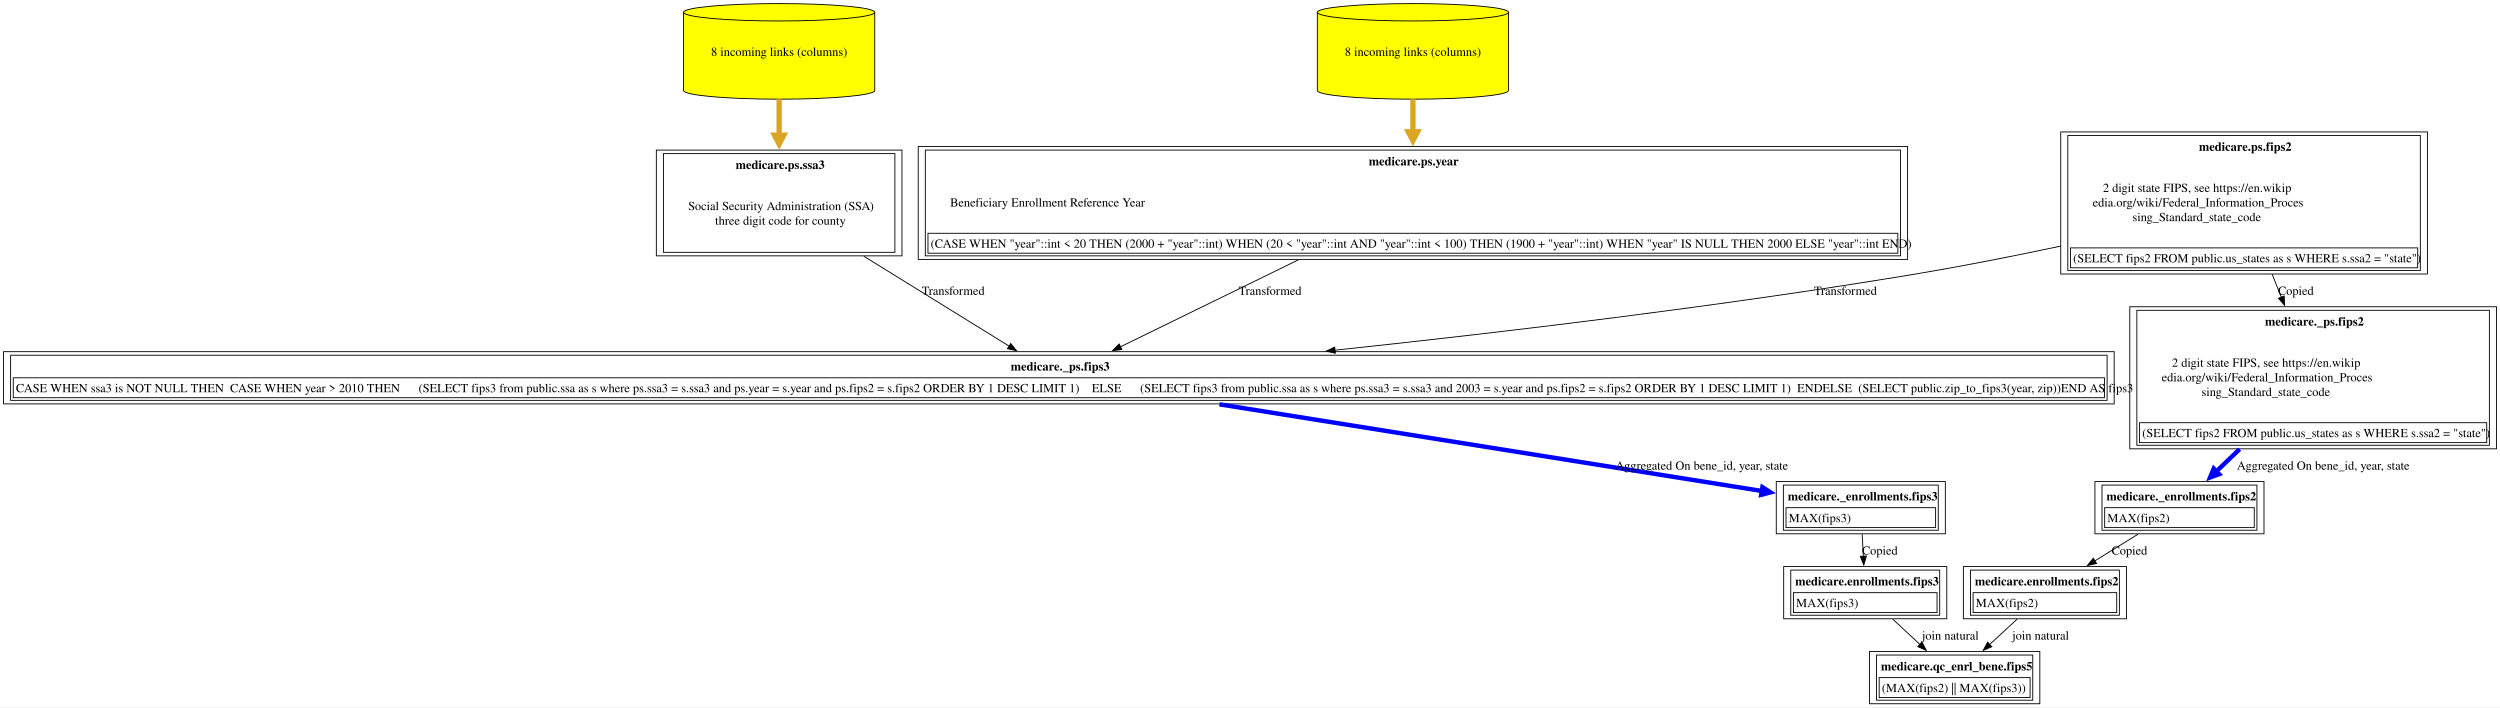
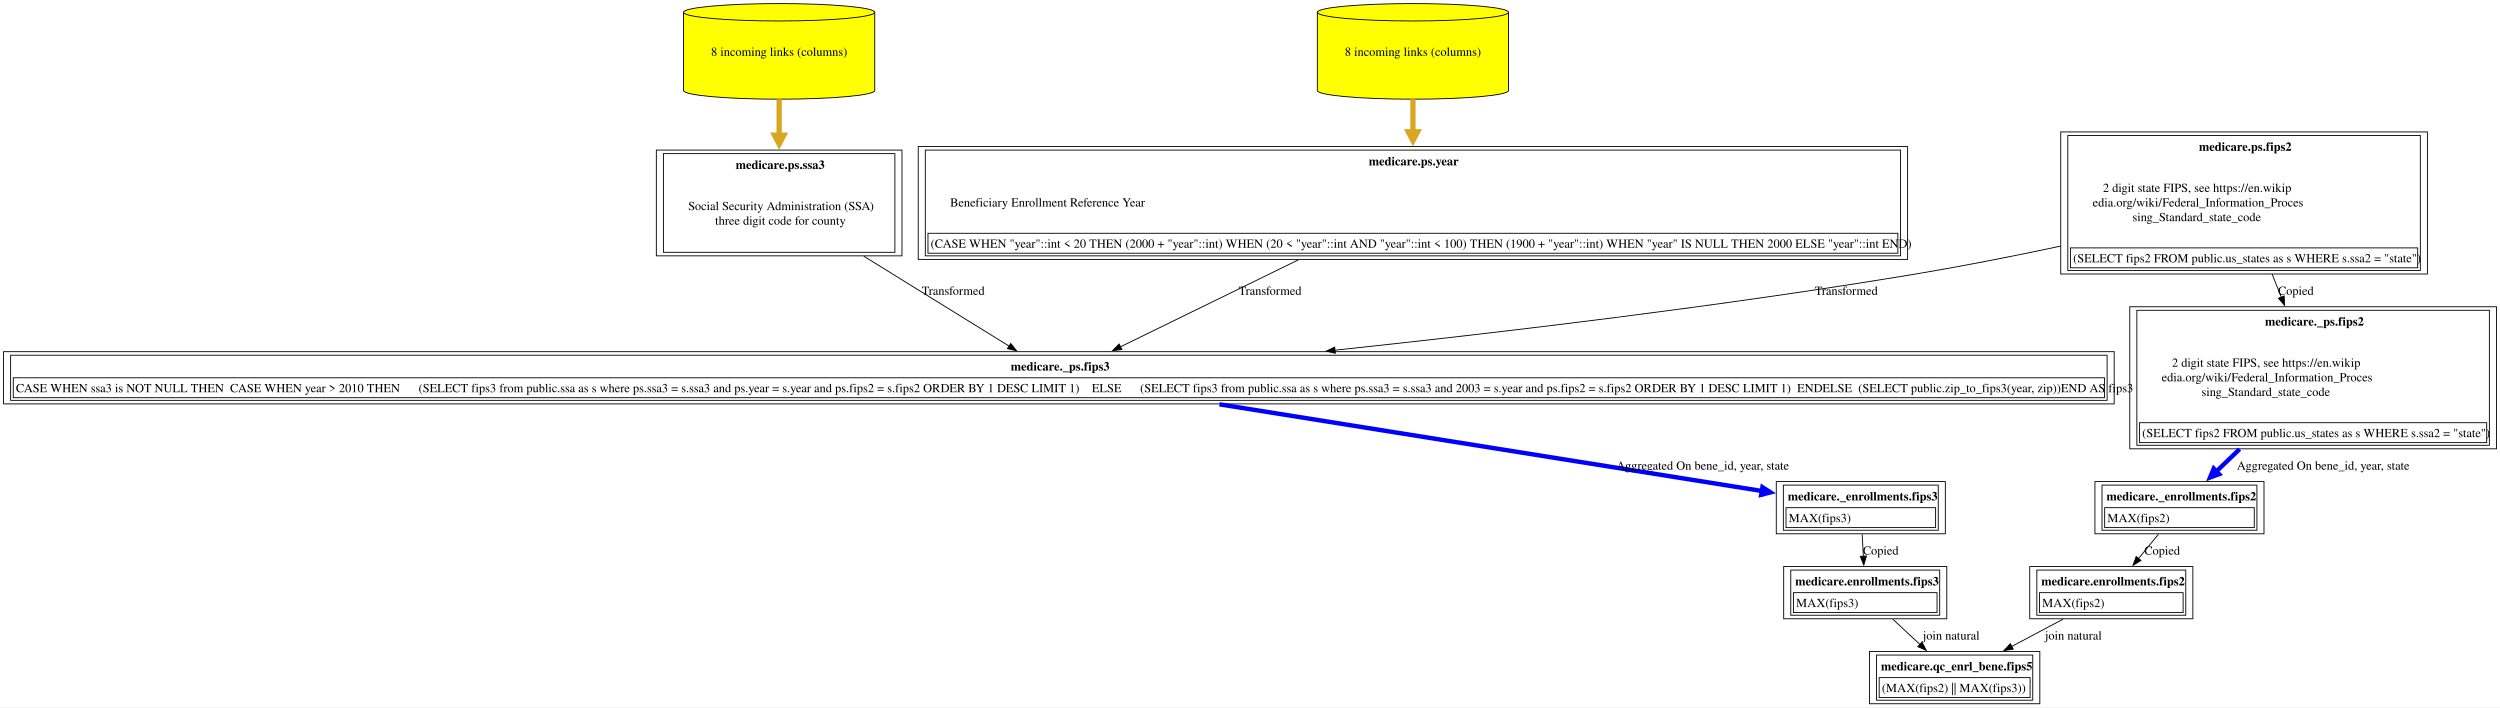
<svg xmlns="http://www.w3.org/2000/svg" xmlns:xlink="http://www.w3.org/1999/xlink" width="2824pt" height="799pt" viewBox="0.00 0.00 2824.38 799.00">
  <g id="graph0" class="graph" transform="scale(1 1) rotate(0) translate(4 795)">
    <polygon fill="white" stroke="none" points="-4,4 -4,-795 2820.38,-795 2820.38,4 -4,4" />
    <g id="node1" class="node">
      <g id="a_node1">
        <a xlink:href="../medicare.qc_enrl_bene/fips5.html" xlink:title="&lt;TABLE&gt;" target="_blank">
          <polygon fill="none" stroke="black" points="2300.5,-59 2108,-59 2108,0 2300.5,0 2300.5,-59" />
          <text text-anchor="start" x="2121" y="-37.7" font-family="Times,serif" font-weight="bold" font-size="14.00">medicare.qc_enrl_bene.fips5</text>
          <polygon fill="none" stroke="black" points="2119,-7 2119,-29.5 2289.5,-29.5 2289.5,-7 2119,-7" />
          <text text-anchor="start" x="2122" y="-13.2" font-family="Times,serif" font-size="14.00">(MAX(fips2) || MAX(fips3))</text>
          <polygon fill="none" stroke="black" points="2116,-4 2116,-55 2292.5,-55 2292.5,-4 2116,-4" />
        </a>
      </g>
    </g>
    <g id="node2" class="node">
      <g id="a_node2">
        <a xlink:href="../medicare.enrollments/fips3.html" xlink:title="&lt;TABLE&gt;" target="_blank">
          <polygon fill="none" stroke="black" points="2195.38,-155 2011.12,-155 2011.12,-96 2195.38,-96 2195.38,-155" />
          <text text-anchor="start" x="2024.12" y="-133.7" font-family="Times,serif" font-weight="bold" font-size="14.00">medicare.enrollments.fips3</text>
          <polygon fill="none" stroke="black" points="2022.12,-103 2022.12,-125.5 2184.38,-125.5 2184.38,-103 2022.12,-103" />
          <text text-anchor="start" x="2025.12" y="-109.2" font-family="Times,serif" font-size="14.00">MAX(fips3)</text>
          <polygon fill="none" stroke="black" points="2019.12,-100 2019.12,-151 2187.38,-151 2187.38,-100 2019.12,-100" />
        </a>
      </g>
    </g>
    <g id="edge1" class="edge">
      <path fill="none" stroke="black" d="M2134.38,-95.53C2144.07,-86.51 2154.88,-76.45 2165.05,-66.98" />
      <polygon fill="black" stroke="black" points="2167.36,-69.62 2172.29,-60.24 2162.59,-64.49 2167.36,-69.62" />
-       <text text-anchor="middle" x="2199.38" y="-72.45" font-family="Times,serif" font-size="14.00">	join natural</text>
+       <text text-anchor="middle" x="2200.38" y="-72.45" font-family="Times,serif" font-size="14.00">	join natural</text>
    </g>
    <g id="node3" class="node">
      <g id="a_node3">
        <a xlink:href="../medicare._enrollments/fips3.html" xlink:title="&lt;TABLE&gt;" target="_blank">
          <polygon fill="none" stroke="black" points="2193.75,-251 2002.75,-251 2002.75,-192 2193.75,-192 2193.75,-251" />
          <text text-anchor="start" x="2015.75" y="-229.7" font-family="Times,serif" font-weight="bold" font-size="14.00">medicare._enrollments.fips3</text>
          <polygon fill="none" stroke="black" points="2013.75,-199 2013.75,-221.5 2182.75,-221.5 2182.75,-199 2013.75,-199" />
          <text text-anchor="start" x="2016.75" y="-205.2" font-family="Times,serif" font-size="14.00">MAX(fips3)</text>
          <polygon fill="none" stroke="black" points="2010.75,-196 2010.75,-247 2185.75,-247 2185.75,-196 2010.75,-196" />
        </a>
      </g>
    </g>
    <g id="edge2" class="edge">
      <path fill="none" stroke="black" d="M2099.79,-191.53C2100.21,-183.68 2100.67,-175.05 2101.11,-166.7" />
      <polygon fill="black" stroke="black" points="2104.61,-166.9 2101.64,-156.72 2097.62,-166.52 2104.61,-166.9" />
-       <text text-anchor="middle" x="2119.75" y="-168.45" font-family="Times,serif" font-size="14.00">Copied</text>
+       <text text-anchor="middle" x="2120.75" y="-168.45" font-family="Times,serif" font-size="14.00">Copied</text>
    </g>
    <g id="node4" class="node">
      <g id="a_node4">
        <a xlink:href="../medicare._ps/fips3.html" xlink:title="&lt;TABLE&gt;" target="_blank">
          <polygon fill="none" stroke="black" points="2384.5,-397.75 0,-397.75 0,-338.75 2384.5,-338.75 2384.5,-397.75" />
          <text text-anchor="start" x="1137.88" y="-376.45" font-family="Times,serif" font-weight="bold" font-size="14.00">medicare._ps.fips3</text>
          <polygon fill="none" stroke="black" points="11,-345.75 11,-368.25 2373.5,-368.25 2373.5,-345.75 11,-345.75" />
          <text text-anchor="start" x="14" y="-351.95" font-family="Times,serif" font-size="14.00">CASE WHEN ssa3 is NOT NULL THEN  CASE WHEN year &gt; 2010 THEN      (SELECT fips3 from public.ssa as s where ps.ssa3 = s.ssa3 and ps.year = s.year and ps.fips2 = s.fips2 ORDER BY 1 DESC LIMIT 1)    ELSE      (SELECT fips3 from public.ssa as s where ps.ssa3 = s.ssa3 and 2003 = s.year and ps.fips2 = s.fips2 ORDER BY 1 DESC LIMIT 1)  ENDELSE  (SELECT public.zip_to_fips3(year, zip))END AS fips3</text>
          <polygon fill="none" stroke="black" points="8,-342.75 8,-393.75 2376.5,-393.75 2376.5,-342.75 8,-342.75" />
        </a>
      </g>
    </g>
    <g id="edge3" class="edge">
      <path fill="none" stroke="blue" stroke-width="5" d="M1373.69,-338.26C1556.76,-309.01 1833.61,-264.78 1986.66,-240.33" />
      <polygon fill="blue" stroke="blue" stroke-width="5" points="1987.09,-244.69 1996.28,-238.79 1985.71,-236.05 1987.09,-244.69" />
-       <text text-anchor="middle" x="1918.62" y="-264.45" font-family="Times,serif" font-size="14.00">	  Aggregated On bene_id, year, state</text>
+       <text text-anchor="middle" x="1919.62" y="-264.45" font-family="Times,serif" font-size="14.00">	  Aggregated On bene_id, year, state</text>
    </g>
    <g id="node5" class="node">
      <g id="a_node5">
        <a xlink:href="../medicare.ps/ssa3.html" xlink:title="&lt;TABLE&gt;" target="_blank">
          <polygon fill="none" stroke="black" points="1015,-625.5 737.5,-625.5 737.5,-506 1015,-506 1015,-625.5" />
          <text text-anchor="start" x="827.12" y="-604.2" font-family="Times,serif" font-weight="bold" font-size="14.00">medicare.ps.ssa3</text>
          <text text-anchor="start" x="773.5" y="-557.7" font-family="Times,serif" font-size="14.00">Social Security Administration (SSA)</text>
          <text text-anchor="start" x="803.88" y="-541.2" font-family="Times,serif" font-size="14.00">three digit code for county</text>
          <polygon fill="none" stroke="black" points="745.5,-510 745.5,-621.5 1007,-621.5 1007,-510 745.5,-510" />
        </a>
      </g>
    </g>
    <g id="edge4" class="edge">
      <path fill="none" stroke="black" d="M971.92,-505.56C1025.57,-472.37 1090.63,-432.12 1136.09,-403.99" />
      <polygon fill="black" stroke="black" points="1137.82,-407.04 1144.49,-398.8 1134.14,-401.09 1137.82,-407.04" />
      <text text-anchor="middle" x="1072.88" y="-461.95" font-family="Times,serif" font-size="14.00">  Transformed</text>
    </g>
    <g id="node6" class="node">
      <g id="a_node6">
        <a xlink:href="../medicare.ps/ssa3.html" xlink:title="8 incoming links (columns)" target="_blank">
          <path fill="yellow" stroke="black" d="M984.25,-781.18C984.25,-786.6 935.84,-791 876.25,-791 816.66,-791 768.25,-786.6 768.25,-781.18 768.25,-781.18 768.25,-692.82 768.25,-692.82 768.25,-687.4 816.66,-683 876.25,-683 935.84,-683 984.25,-687.4 984.25,-692.82 984.25,-692.82 984.25,-781.18 984.25,-781.18" />
          <path fill="none" stroke="black" d="M984.25,-781.18C984.25,-775.76 935.84,-771.36 876.25,-771.36 816.66,-771.36 768.25,-775.76 768.25,-781.18" />
          <text text-anchor="middle" x="876.25" y="-731.95" font-family="Times,serif" font-size="14.00">8 incoming links (columns)</text>
        </a>
      </g>
    </g>
    <g id="edge5" class="edge">
      <path fill="none" stroke="goldenrod" stroke-width="6" d="M876.25,-682.91C876.25,-669.88 876.25,-655.69 876.25,-641.84" />
      <polygon fill="goldenrod" stroke="goldenrod" stroke-width="6" points="881.5,-642.29 876.25,-632.29 871,-642.29 881.5,-642.29" />
    </g>
    <g id="node7" class="node">
      <g id="a_node7">
+         <a xlink:href="../medicare.ps/year.html" xlink:title="&lt;TABLE&gt;" target="_blank">
+           <polygon fill="none" stroke="black" points="2151.12,-629.5 1033.38,-629.5 1033.38,-502 2151.12,-502 2151.12,-629.5" />
+           <text text-anchor="start" x="1542.38" y="-608.2" font-family="Times,serif" font-weight="bold" font-size="14.00">medicare.ps.year</text>
+           <text text-anchor="start" x="1069.38" y="-561.7" font-family="Times,serif" font-size="14.00">Beneficiary Enrollment Reference Year</text>
+           <polygon fill="none" stroke="black" points="1044.38,-509 1044.38,-531.5 2140.12,-531.5 2140.12,-509 1044.38,-509" />
+           <text text-anchor="start" x="1047.38" y="-515.2" font-family="Times,serif" font-size="14.00">(CASE WHEN "year"::int &lt; 20 THEN (2000 + "year"::int) WHEN (20 &lt; "year"::int AND "year"::int &lt; 100) THEN (1900 + "year"::int) WHEN "year" IS NULL THEN 2000 ELSE "year"::int END)</text>
+           <polygon fill="none" stroke="black" points="1041.38,-506 1041.38,-625.5 2143.12,-625.5 2143.12,-506 1041.38,-506" />
+         </a>
+       </g>
+     </g>
+     <g id="edge6" class="edge">
+       <path fill="none" stroke="black" d="M1462.93,-501.55C1396,-468.83 1316.94,-430.19 1261.61,-403.15" />
+       <polygon fill="black" stroke="black" points="1263.44,-400.15 1252.92,-398.9 1260.37,-406.44 1263.44,-400.15" />
+       <text text-anchor="middle" x="1430.88" y="-461.95" font-family="Times,serif" font-size="14.00">  Transformed</text>
+     </g>
+     <g id="node8" class="node">
+       <g id="a_node8">
+         <a xlink:href="../medicare.ps/year.html" xlink:title="8 incoming links (columns)" target="_blank">
+           <path fill="yellow" stroke="black" d="M1700.25,-781.18C1700.25,-786.6 1651.84,-791 1592.25,-791 1532.66,-791 1484.25,-786.6 1484.25,-781.18 1484.25,-781.18 1484.25,-692.82 1484.25,-692.82 1484.25,-687.4 1532.66,-683 1592.25,-683 1651.84,-683 1700.25,-687.4 1700.25,-692.82 1700.25,-692.82 1700.25,-781.18 1700.25,-781.18" />
+           <path fill="none" stroke="black" d="M1700.25,-781.18C1700.25,-775.76 1651.84,-771.36 1592.25,-771.36 1532.66,-771.36 1484.25,-775.76 1484.25,-781.18" />
+           <text text-anchor="middle" x="1592.25" y="-731.95" font-family="Times,serif" font-size="14.00">8 incoming links (columns)</text>
+         </a>
+       </g>
+     </g>
+     <g id="edge7" class="edge">
+       <path fill="none" stroke="goldenrod" stroke-width="6" d="M1592.25,-682.91C1592.25,-671.18 1592.25,-658.51 1592.25,-646" />
+       <polygon fill="goldenrod" stroke="goldenrod" stroke-width="6" points="1597.5,-646.18 1592.25,-636.18 1587,-646.18 1597.5,-646.18" />
+     </g>
+     <g id="node9" class="node">
+       <g id="a_node9">
        <a xlink:href="../medicare.ps/fips2.html" xlink:title="&lt;TABLE&gt;" target="_blank">
          <polygon fill="none" stroke="black" points="2738.38,-646 2324.12,-646 2324.12,-485.5 2738.38,-485.5 2738.38,-646" />
          <text text-anchor="start" x="2480.25" y="-624.7" font-family="Times,serif" font-weight="bold" font-size="14.00">medicare.ps.fips2</text>
          <text text-anchor="start" x="2371.75" y="-578.2" font-family="Times,serif" font-size="14.00">2 digit state FIPS, see https://en.wikip</text>
          <text text-anchor="start" x="2360.12" y="-561.7" font-family="Times,serif" font-size="14.00">edia.org/wiki/Federal_Information_Proces</text>
          <text text-anchor="start" x="2405.12" y="-545.2" font-family="Times,serif" font-size="14.00">sing_Standard_state_code</text>
          <polygon fill="none" stroke="black" points="2335.12,-492.5 2335.12,-515 2727.38,-515 2727.38,-492.5 2335.12,-492.5" />
          <text text-anchor="start" x="2338.12" y="-498.7" font-family="Times,serif" font-size="14.00">(SELECT fips2 FROM public.us_states as s WHERE s.ssa2 = "state")</text>
          <polygon fill="none" stroke="black" points="2332.12,-489.5 2332.12,-642 2730.38,-642 2730.38,-489.5 2332.12,-489.5" />
        </a>
      </g>
    </g>
-     <g id="edge6" class="edge">
+     <g id="edge8" class="edge">
      <path fill="none" stroke="black" d="M2323.89,-516.98C2270.73,-505.69 2213.52,-494.37 2160.25,-485.5 1942.01,-449.16 1694.28,-419.63 1504.06,-399.42" />
      <polygon fill="black" stroke="black" points="1504.58,-395.95 1494.27,-398.38 1503.85,-402.92 1504.58,-395.95" />
-       <text text-anchor="middle" x="2080.88" y="-461.95" font-family="Times,serif" font-size="14.00">  Transformed</text>
+       <text text-anchor="middle" x="2081.88" y="-461.95" font-family="Times,serif" font-size="14.00">  Transformed</text>
    </g>
    <g id="node12" class="node">
      <g id="a_node12">
        <a xlink:href="../medicare._ps/fips2.html" xlink:title="&lt;TABLE&gt;" target="_blank">
          <polygon fill="none" stroke="black" points="2816.38,-448.5 2402.12,-448.5 2402.12,-288 2816.38,-288 2816.38,-448.5" />
          <text text-anchor="start" x="2554.88" y="-427.2" font-family="Times,serif" font-weight="bold" font-size="14.00">medicare._ps.fips2</text>
          <text text-anchor="start" x="2449.75" y="-380.7" font-family="Times,serif" font-size="14.00">2 digit state FIPS, see https://en.wikip</text>
          <text text-anchor="start" x="2438.12" y="-364.2" font-family="Times,serif" font-size="14.00">edia.org/wiki/Federal_Information_Proces</text>
          <text text-anchor="start" x="2483.12" y="-347.7" font-family="Times,serif" font-size="14.00">sing_Standard_state_code</text>
          <polygon fill="none" stroke="black" points="2413.12,-295 2413.12,-317.5 2805.38,-317.5 2805.38,-295 2413.12,-295" />
          <text text-anchor="start" x="2416.12" y="-301.2" font-family="Times,serif" font-size="14.00">(SELECT fips2 FROM public.us_states as s WHERE s.ssa2 = "state")</text>
          <polygon fill="none" stroke="black" points="2410.12,-292 2410.12,-444.5 2808.38,-444.5 2808.38,-292 2410.12,-292" />
        </a>
      </g>
    </g>
    <g id="edge12" class="edge">
      <path fill="none" stroke="black" d="M2562.98,-485.23C2566.39,-476.66 2569.89,-467.9 2573.35,-459.22" />
      <polygon fill="black" stroke="black" points="2576.54,-460.69 2576.99,-450.1 2570.04,-458.09 2576.54,-460.69" />
      <text text-anchor="middle" x="2589.75" y="-461.95" font-family="Times,serif" font-size="14.00">Copied</text>
    </g>
-     <g id="node8" class="node">
-       <g id="a_node8">
-         <a xlink:href="../medicare.ps/year.html" xlink:title="&lt;TABLE&gt;" target="_blank">
-           <polygon fill="none" stroke="black" points="2151.12,-629.5 1033.38,-629.5 1033.38,-502 2151.12,-502 2151.12,-629.5" />
-           <text text-anchor="start" x="1542.38" y="-608.2" font-family="Times,serif" font-weight="bold" font-size="14.00">medicare.ps.year</text>
-           <text text-anchor="start" x="1069.38" y="-561.7" font-family="Times,serif" font-size="14.00">Beneficiary Enrollment Reference Year</text>
-           <polygon fill="none" stroke="black" points="1044.38,-509 1044.38,-531.5 2140.12,-531.5 2140.12,-509 1044.38,-509" />
-           <text text-anchor="start" x="1047.38" y="-515.2" font-family="Times,serif" font-size="14.00">(CASE WHEN "year"::int &lt; 20 THEN (2000 + "year"::int) WHEN (20 &lt; "year"::int AND "year"::int &lt; 100) THEN (1900 + "year"::int) WHEN "year" IS NULL THEN 2000 ELSE "year"::int END)</text>
-           <polygon fill="none" stroke="black" points="1041.38,-506 1041.38,-625.5 2143.12,-625.5 2143.12,-506 1041.38,-506" />
-         </a>
-       </g>
-     </g>
-     <g id="edge7" class="edge">
-       <path fill="none" stroke="black" d="M1462.93,-501.55C1396,-468.83 1316.94,-430.19 1261.61,-403.15" />
-       <polygon fill="black" stroke="black" points="1263.44,-400.15 1252.92,-398.9 1260.37,-406.44 1263.44,-400.15" />
-       <text text-anchor="middle" x="1430.88" y="-461.95" font-family="Times,serif" font-size="14.00">  Transformed</text>
-     </g>
-     <g id="node9" class="node">
-       <g id="a_node9">
-         <a xlink:href="../medicare.ps/year.html" xlink:title="8 incoming links (columns)" target="_blank">
-           <path fill="yellow" stroke="black" d="M1700.25,-781.18C1700.25,-786.6 1651.84,-791 1592.25,-791 1532.66,-791 1484.25,-786.6 1484.25,-781.18 1484.25,-781.18 1484.25,-692.82 1484.25,-692.82 1484.25,-687.4 1532.66,-683 1592.25,-683 1651.84,-683 1700.25,-687.4 1700.25,-692.82 1700.25,-692.82 1700.25,-781.18 1700.25,-781.18" />
-           <path fill="none" stroke="black" d="M1700.25,-781.18C1700.25,-775.76 1651.84,-771.36 1592.25,-771.36 1532.66,-771.36 1484.25,-775.76 1484.25,-781.18" />
-           <text text-anchor="middle" x="1592.25" y="-731.95" font-family="Times,serif" font-size="14.00">8 incoming links (columns)</text>
-         </a>
-       </g>
-     </g>
-     <g id="edge8" class="edge">
-       <path fill="none" stroke="goldenrod" stroke-width="6" d="M1592.25,-682.91C1592.25,-671.18 1592.25,-658.51 1592.25,-646" />
-       <polygon fill="goldenrod" stroke="goldenrod" stroke-width="6" points="1597.5,-646.18 1592.25,-636.18 1587,-646.18 1597.5,-646.18" />
-     </g>
    <g id="node10" class="node">
      <g id="a_node10">
        <a xlink:href="../medicare.enrollments/fips2.html" xlink:title="&lt;TABLE&gt;" target="_blank">
-           <polygon fill="none" stroke="black" points="2398.38,-155 2214.12,-155 2214.12,-96 2398.38,-96 2398.38,-155" />
-           <text text-anchor="start" x="2227.12" y="-133.7" font-family="Times,serif" font-weight="bold" font-size="14.00">medicare.enrollments.fips2</text>
-           <polygon fill="none" stroke="black" points="2225.12,-103 2225.12,-125.5 2387.38,-125.5 2387.38,-103 2225.12,-103" />
-           <text text-anchor="start" x="2228.12" y="-109.2" font-family="Times,serif" font-size="14.00">MAX(fips2)</text>
-           <polygon fill="none" stroke="black" points="2222.12,-100 2222.12,-151 2390.38,-151 2390.38,-100 2222.12,-100" />
+           <polygon fill="none" stroke="black" points="2473.38,-155 2289.12,-155 2289.12,-96 2473.38,-96 2473.38,-155" />
+           <text text-anchor="start" x="2302.12" y="-133.7" font-family="Times,serif" font-weight="bold" font-size="14.00">medicare.enrollments.fips2</text>
+           <polygon fill="none" stroke="black" points="2300.12,-103 2300.12,-125.5 2462.38,-125.5 2462.38,-103 2300.12,-103" />
+           <text text-anchor="start" x="2303.12" y="-109.2" font-family="Times,serif" font-size="14.00">MAX(fips2)</text>
+           <polygon fill="none" stroke="black" points="2297.12,-100 2297.12,-151 2465.38,-151 2465.38,-100 2297.12,-100" />
        </a>
      </g>
    </g>
    <g id="edge9" class="edge">
-       <path fill="none" stroke="black" d="M2274.81,-95.53C2265.03,-86.51 2254.11,-76.45 2243.84,-66.98" />
-       <polygon fill="black" stroke="black" points="2246.24,-64.44 2236.52,-60.24 2241.5,-69.59 2246.24,-64.44" />
-       <text text-anchor="middle" x="2301.38" y="-72.45" font-family="Times,serif" font-size="14.00">	join natural</text>
+       <path fill="none" stroke="black" d="M2326.7,-95.53C2308.36,-85.79 2287.73,-74.83 2268.7,-64.73" />
+       <polygon fill="black" stroke="black" points="2270.43,-61.68 2259.96,-60.08 2267.15,-67.87 2270.43,-61.68" />
+       <text text-anchor="middle" x="2338.38" y="-72.45" font-family="Times,serif" font-size="14.00">	join natural</text>
    </g>
    <g id="node11" class="node">
      <g id="a_node11">
        <a xlink:href="../medicare._enrollments/fips2.html" xlink:title="&lt;TABLE&gt;" target="_blank">
          <polygon fill="none" stroke="black" points="2553.75,-251 2362.75,-251 2362.75,-192 2553.75,-192 2553.75,-251" />
          <text text-anchor="start" x="2375.75" y="-229.7" font-family="Times,serif" font-weight="bold" font-size="14.00">medicare._enrollments.fips2</text>
          <polygon fill="none" stroke="black" points="2373.75,-199 2373.75,-221.5 2542.75,-221.5 2542.75,-199 2373.75,-199" />
          <text text-anchor="start" x="2376.75" y="-205.2" font-family="Times,serif" font-size="14.00">MAX(fips2)</text>
          <polygon fill="none" stroke="black" points="2370.75,-196 2370.75,-247 2545.75,-247 2545.75,-196 2370.75,-196" />
        </a>
      </g>
    </g>
    <g id="edge10" class="edge">
-       <path fill="none" stroke="black" d="M2411.4,-191.53C2396.02,-182.01 2378.75,-171.34 2362.73,-161.43" />
-       <polygon fill="black" stroke="black" points="2364.57,-158.45 2354.23,-156.17 2360.89,-164.41 2364.57,-158.45" />
-       <text text-anchor="middle" x="2401.75" y="-168.45" font-family="Times,serif" font-size="14.00">Copied</text>
+       <path fill="none" stroke="black" d="M2434.52,-191.53C2427.35,-182.78 2419.38,-173.05 2411.84,-163.84" />
+       <polygon fill="black" stroke="black" points="2414.77,-161.9 2405.73,-156.38 2409.36,-166.34 2414.77,-161.9" />
+       <text text-anchor="middle" x="2438.75" y="-168.45" font-family="Times,serif" font-size="14.00">Copied</text>
    </g>
    <g id="edge11" class="edge">
      <path fill="none" stroke="blue" stroke-width="5" d="M2526.24,-287.68C2517.12,-278.94 2508.15,-270.34 2499.87,-262.4" />
      <polygon fill="blue" stroke="blue" stroke-width="5" points="2503.04,-259.37 2492.79,-255.61 2496.98,-265.69 2503.04,-259.37" />
      <text text-anchor="middle" x="2620.62" y="-264.45" font-family="Times,serif" font-size="14.00">	  Aggregated On bene_id, year, state</text>
    </g>
  </g>
</svg>
